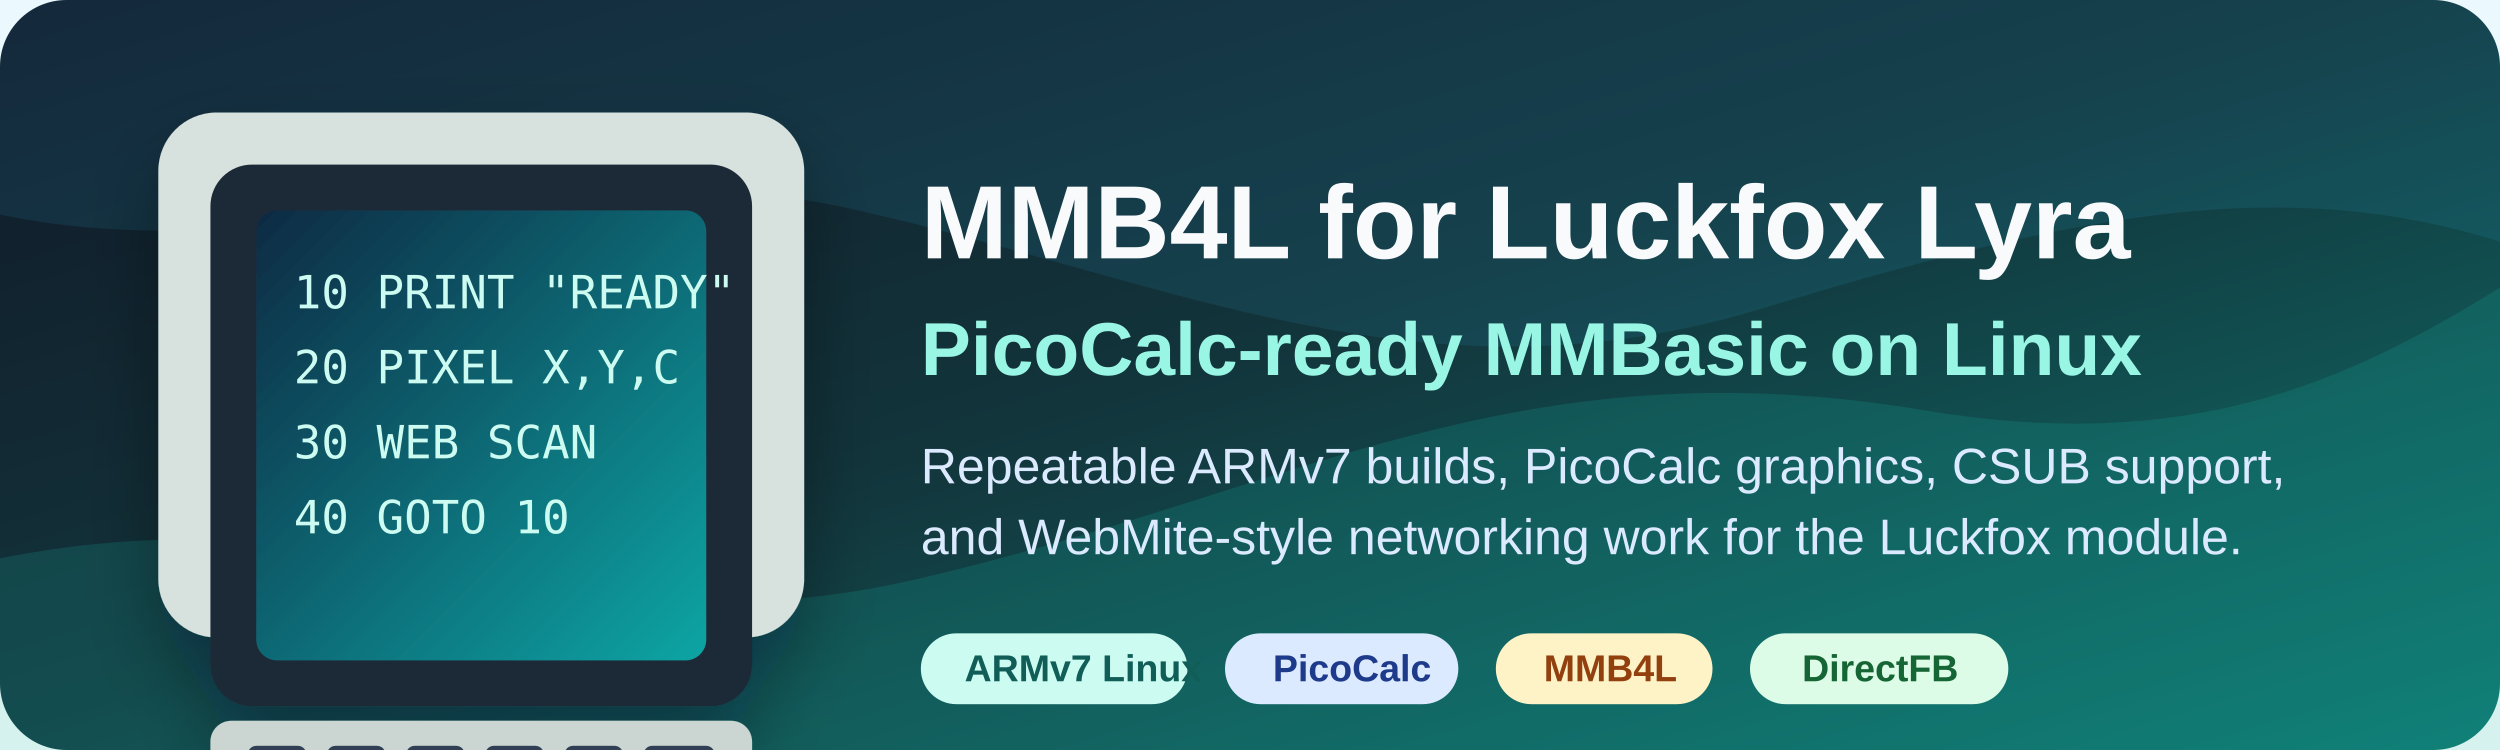
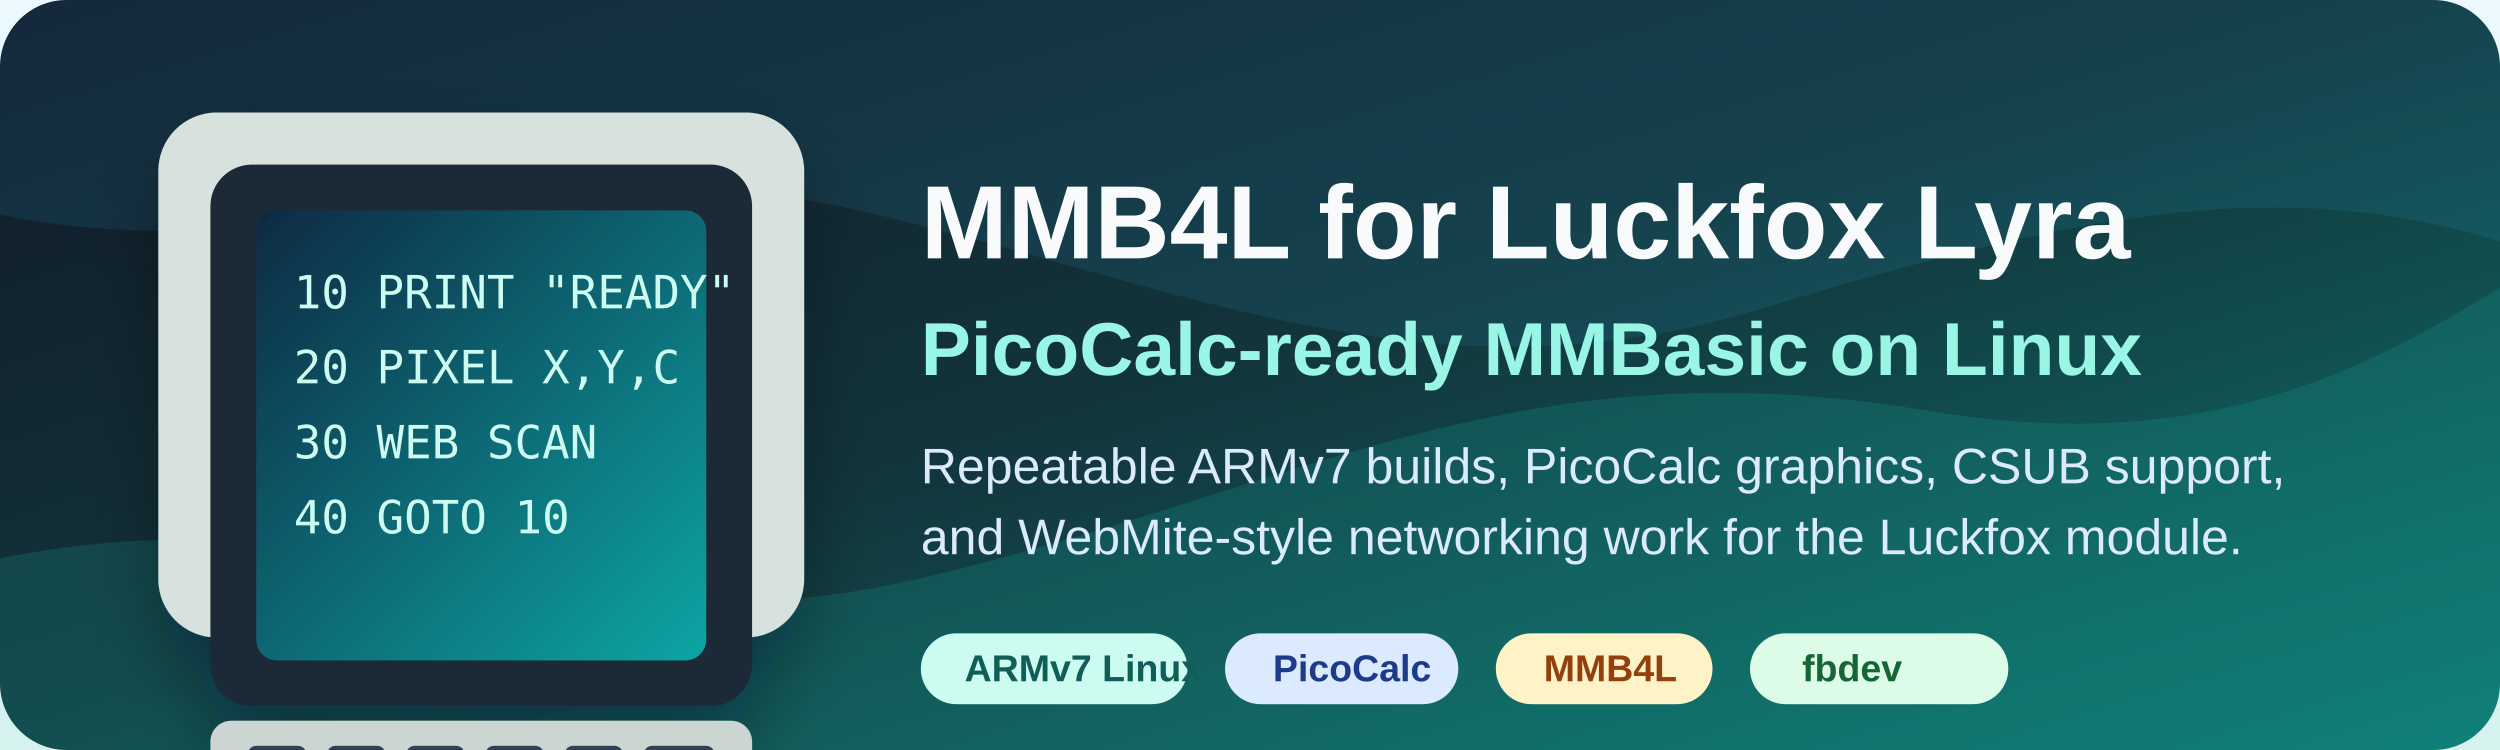
<svg xmlns="http://www.w3.org/2000/svg" width="1200" height="360" viewBox="0 0 1200 360" role="img" aria-labelledby="title desc">
  <defs>
    <linearGradient id="bg" x1="0" y1="0" x2="1" y2="1">
      <stop offset="0" stop-color="#111827" />
      <stop offset="0.48" stop-color="#12343b" />
      <stop offset="1" stop-color="#0f766e" />
    </linearGradient>
    <linearGradient id="screen" x1="0" y1="0" x2="1" y2="1">
      <stop offset="0" stop-color="#102a43" />
      <stop offset="1" stop-color="#0ea5a4" />
    </linearGradient>
    <filter id="softShadow" x="-20%" y="-20%" width="140%" height="140%">
      <feDropShadow dx="0" dy="18" stdDeviation="18" flood-color="#020617" flood-opacity="0.35" />
    </filter>
  </defs>
  <rect width="1200" height="360" rx="32" fill="url(#bg)" />
  <path d="M0 268 C180 232 268 318 440 278 C622 236 726 164 924 197 C1050 218 1126 184 1200 138 L1200 360 L0 360 Z" fill="#14b8a6" opacity="0.18" />
  <path d="M0 103 C138 132 264 67 412 101 C566 136 685 197 846 148 C1000 101 1098 84 1200 116 L1200 0 L0 0 Z" fill="#38bdf8" opacity="0.10" />
  <g filter="url(#softShadow)" transform="translate(76 54)">
    <rect x="0" y="0" width="310" height="252" rx="28" fill="#d7e2df" />
    <rect x="25" y="25" width="260" height="260" rx="20" fill="#1f2937" />
    <rect x="47" y="47" width="216" height="216" rx="10" fill="url(#screen)" />
    <g fill="#ccfbf1" font-family="Consolas, 'SFMono-Regular', monospace" font-size="22">
      <text x="65" y="94">10 PRINT "READY"</text>
      <text x="65" y="130">20 PIXEL X,Y,C</text>
      <text x="65" y="166">30 WEB SCAN</text>
      <text x="65" y="202">40 GOTO 10</text>
    </g>
    <g transform="translate(25 292)">
      <rect width="260" height="46" rx="10" fill="#cbd5d1" />
      <g fill="#334155">
        <rect x="18" y="12" width="28" height="22" rx="4" />
        <rect x="56" y="12" width="28" height="22" rx="4" />
        <rect x="94" y="12" width="28" height="22" rx="4" />
        <rect x="132" y="12" width="28" height="22" rx="4" />
        <rect x="170" y="12" width="28" height="22" rx="4" />
        <rect x="208" y="12" width="34" height="22" rx="4" />
      </g>
    </g>
  </g>
  <g transform="translate(442 82)">
    <text x="0" y="42" fill="#f8fafc" font-family="Arial, Helvetica, sans-serif" font-size="50" font-weight="700">MMB4L for Luckfox Lyra</text>
    <text x="0" y="98" fill="#99f6e4" font-family="Arial, Helvetica, sans-serif" font-size="36" font-weight="700">PicoCalc-ready MMBasic on Linux</text>
    <text x="0" y="150" fill="#dbeafe" font-family="Arial, Helvetica, sans-serif" font-size="24">Repeatable ARMv7 builds, PicoCalc graphics, CSUB support,</text>
    <text x="0" y="184" fill="#dbeafe" font-family="Arial, Helvetica, sans-serif" font-size="24">and WebMite-style networking work for the Luckfox module.</text>
    <g transform="translate(0 222)" font-family="Arial, Helvetica, sans-serif" font-size="18" font-weight="700">
      <rect x="0" y="0" width="128" height="34" rx="17" fill="#ccfbf1" />
      <text x="21" y="23" fill="#115e59">ARMv7 Linux</text>
      <rect x="146" y="0" width="112" height="34" rx="17" fill="#dbeafe" />
      <text x="169" y="23" fill="#1e3a8a">PicoCalc</text>
      <rect x="276" y="0" width="104" height="34" rx="17" fill="#fef3c7" />
      <text x="299" y="23" fill="#92400e">MMB4L</text>
      <rect x="398" y="0" width="124" height="34" rx="17" fill="#dcfce7" />
-       <text x="423" y="23" fill="#166534">DirectFB</text>
+       <text x="423" y="23" fill="#166534">fbdev</text>
    </g>
  </g>
</svg>
